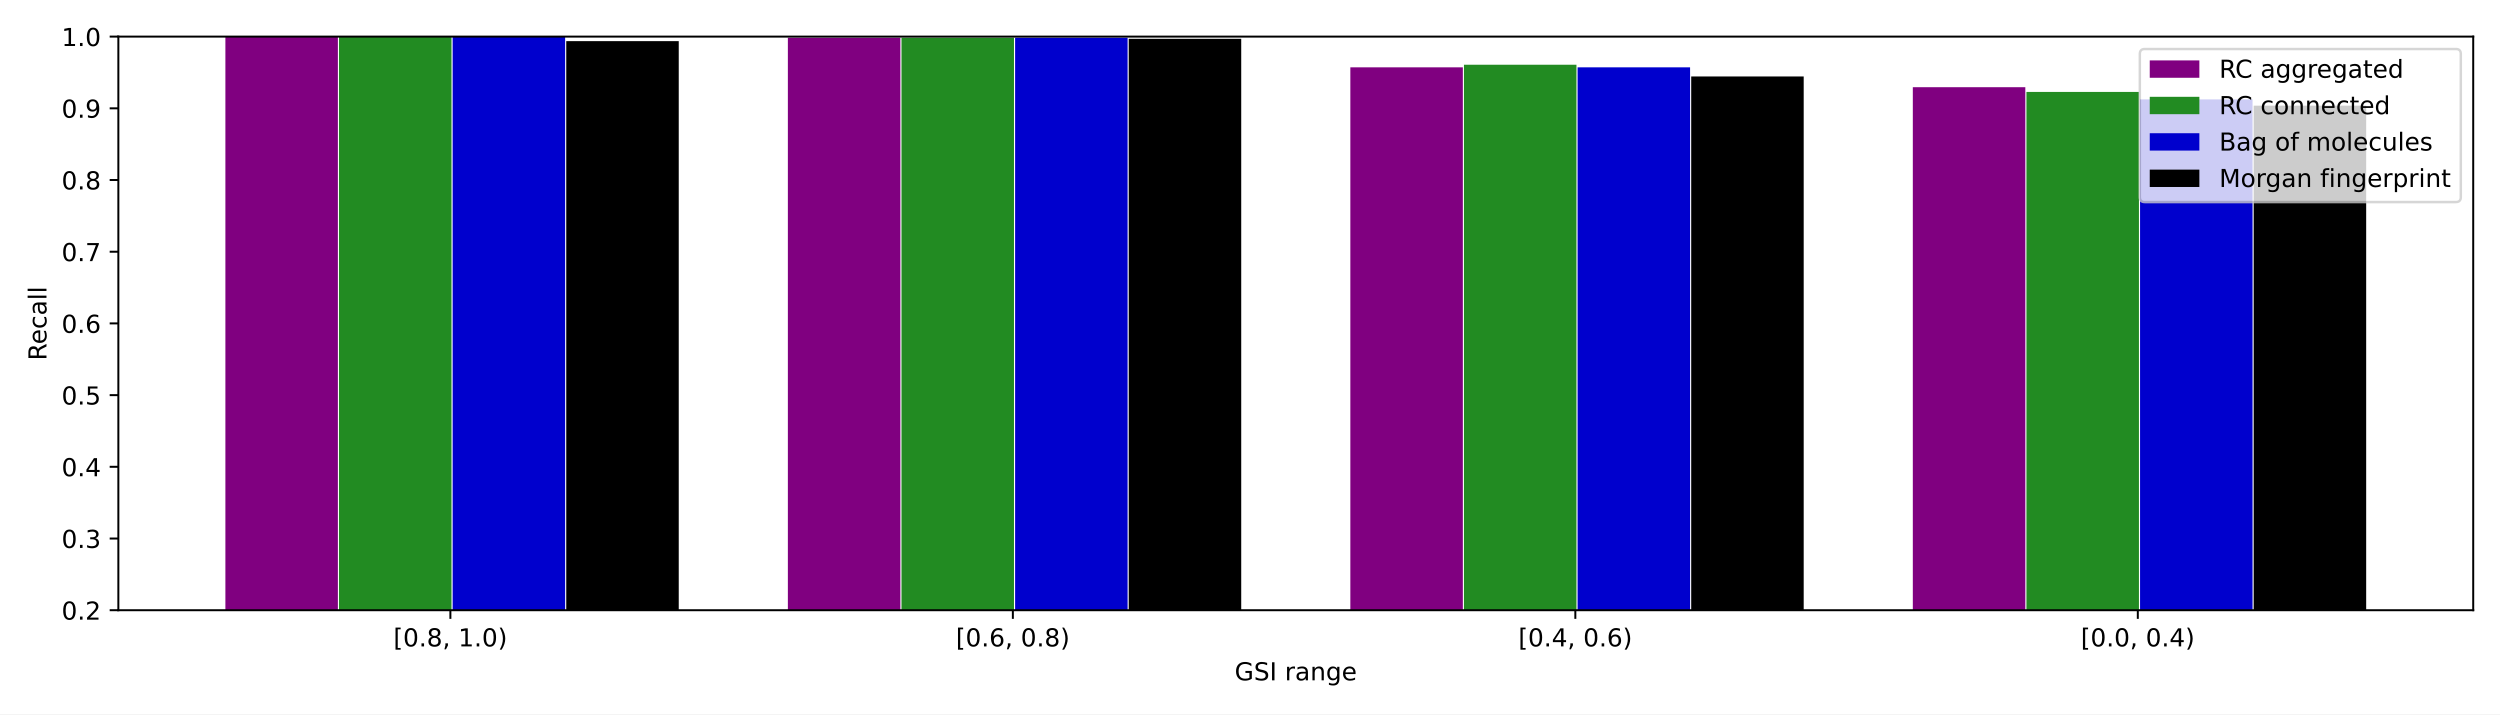
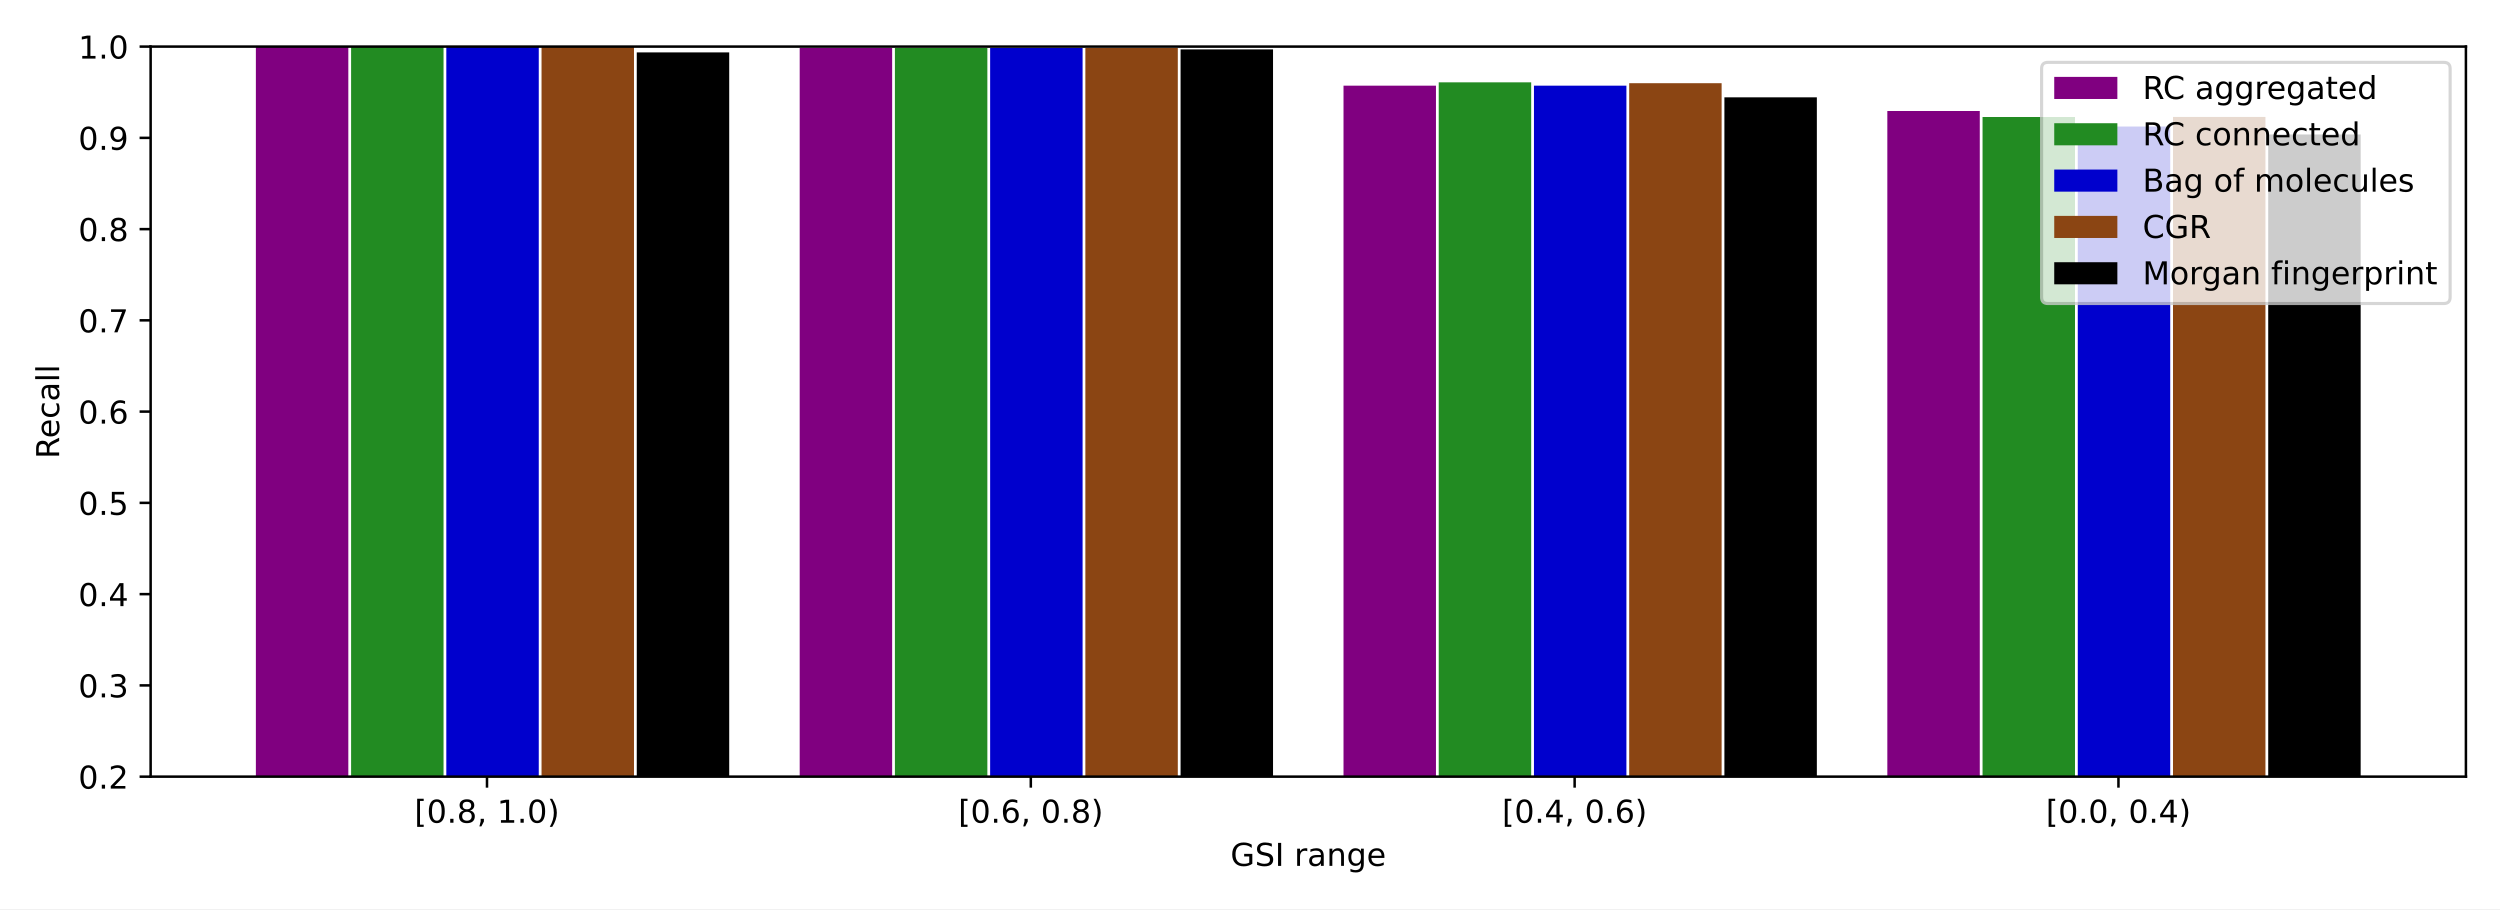
- <svg xmlns="http://www.w3.org/2000/svg" xmlns:xlink="http://www.w3.org/1999/xlink" width="1008pt" height="288pt" viewBox="0 0 1008 288" version="1.1">
+ <svg xmlns="http://www.w3.org/2000/svg" xmlns:xlink="http://www.w3.org/1999/xlink" width="792pt" height="288pt" viewBox="0 0 792 288" version="1.1">
  <defs>
    <style type="text/css">*{stroke-linejoin: round; stroke-linecap: butt}</style>
  </defs>
  <g id="figure_1">
    <g id="patch_1">
-       <path d="M 0 288  L 1008 288  L 1008 0  L 0 0  z " style="fill: #ffffff" />
+       <path d="M 0 288  L 792 288  L 792 0  L 0 0  z " style="fill: #ffffff" />
    </g>
    <g id="axes_1">
      <g id="patch_2">
-         <path d="M 47.72 246.04  L 997.2 246.04  L 997.2 14.76  L 47.72 14.76  z " style="fill: #ffffff" />
+         <path d="M 47.72 246.04  L 781.2 246.04  L 781.2 14.76  L 47.72 14.76  z " style="fill: #ffffff" />
      </g>
      <g id="patch_3">
-         <path d="M 136.69 303.86  L 182.048 303.86  L 182.048 14.76  L 136.69 14.76  z " clip-path="url(#p7087f867ce)" style="fill: #228b22" />
+         <path d="M 111.227 303.86  L 140.514 303.86  L 140.514 14.76  L 111.227 14.76  z " clip-path="url(#p7907578409)" style="fill: #228b22" />
      </g>
      <g id="patch_4">
-         <path d="M 90.878 303.86  L 136.236 303.86  L 136.236 14.76  L 90.878 14.76  z " clip-path="url(#p7087f867ce)" style="fill: #800080" />
+         <path d="M 81.06 303.86  L 110.348 303.86  L 110.348 14.76  L 81.06 14.76  z " clip-path="url(#p7907578409)" style="fill: #800080" />
      </g>
      <g id="patch_5">
-         <path d="M 228.313 303.86  L 273.671 303.86  L 273.671 16.593  L 228.313 16.593  z " clip-path="url(#p7087f867ce)" />
+         <path d="M 201.726 303.86  L 231.014 303.86  L 231.014 16.593  L 201.726 16.593  z " clip-path="url(#p7907578409)" />
      </g>
      <g id="patch_6">
-         <path d="M 182.501 303.86  L 227.859 303.86  L 227.859 14.76  L 182.501 14.76  z " clip-path="url(#p7087f867ce)" style="fill: #0000cd" />
+         <path d="M 141.393 303.86  L 170.681 303.86  L 170.681 14.76  L 141.393 14.76  z " clip-path="url(#p7907578409)" style="fill: #0000cd" />
      </g>
      <g id="patch_7">
-         <path d="M 363.48 303.86  L 408.838 303.86  L 408.838 15.208  L 363.48 15.208  z " clip-path="url(#p7087f867ce)" style="fill: #228b22" />
+         <path d="M 171.56 303.86  L 200.848 303.86  L 200.848 14.76  L 171.56 14.76  z " clip-path="url(#p7907578409)" style="fill: #8b4513" />
      </g>
      <g id="patch_8">
-         <path d="M 317.668 303.86  L 363.026 303.86  L 363.026 15.208  L 317.668 15.208  z " clip-path="url(#p7087f867ce)" style="fill: #800080" />
+         <path d="M 283.509 303.86  L 312.796 303.86  L 312.796 15.208  L 283.509 15.208  z " clip-path="url(#p7907578409)" style="fill: #228b22" />
      </g>
      <g id="patch_9">
-         <path d="M 455.103 303.86  L 500.461 303.86  L 500.461 15.655  L 455.103 15.655  z " clip-path="url(#p7087f867ce)" />
+         <path d="M 253.342 303.86  L 282.63 303.86  L 282.63 15.208  L 253.342 15.208  z " clip-path="url(#p7907578409)" style="fill: #800080" />
      </g>
      <g id="patch_10">
-         <path d="M 409.292 303.86  L 454.65 303.86  L 454.65 15.208  L 409.292 15.208  z " clip-path="url(#p7087f867ce)" style="fill: #0000cd" />
+         <path d="M 374.008 303.86  L 403.296 303.86  L 403.296 15.655  L 374.008 15.655  z " clip-path="url(#p7907578409)" />
      </g>
      <g id="patch_11">
-         <path d="M 590.27 303.86  L 635.628 303.86  L 635.628 26.092  L 590.27 26.092  z " clip-path="url(#p7087f867ce)" style="fill: #228b22" />
+         <path d="M 313.675 303.86  L 342.963 303.86  L 342.963 15.208  L 313.675 15.208  z " clip-path="url(#p7907578409)" style="fill: #0000cd" />
      </g>
      <g id="patch_12">
-         <path d="M 544.459 303.86  L 589.817 303.86  L 589.817 27.146  L 544.459 27.146  z " clip-path="url(#p7087f867ce)" style="fill: #800080" />
+         <path d="M 343.842 303.86  L 373.13 303.86  L 373.13 15.208  L 343.842 15.208  z " clip-path="url(#p7907578409)" style="fill: #8b4513" />
      </g>
      <g id="patch_13">
-         <path d="M 681.894 303.86  L 727.252 303.86  L 727.252 30.836  L 681.894 30.836  z " clip-path="url(#p7087f867ce)" />
+         <path d="M 455.79 303.86  L 485.078 303.86  L 485.078 26.092  L 455.79 26.092  z " clip-path="url(#p7907578409)" style="fill: #228b22" />
      </g>
      <g id="patch_14">
-         <path d="M 636.082 303.86  L 681.44 303.86  L 681.44 27.146  L 636.082 27.146  z " clip-path="url(#p7087f867ce)" style="fill: #0000cd" />
+         <path d="M 425.624 303.86  L 454.912 303.86  L 454.912 27.146  L 425.624 27.146  z " clip-path="url(#p7907578409)" style="fill: #800080" />
      </g>
      <g id="patch_15">
-         <path d="M 817.061 303.86  L 862.419 303.86  L 862.419 37.068  L 817.061 37.068  z " clip-path="url(#p7087f867ce)" style="fill: #228b22" />
+         <path d="M 546.29 303.86  L 575.578 303.86  L 575.578 30.836  L 546.29 30.836  z " clip-path="url(#p7907578409)" />
      </g>
      <g id="patch_16">
-         <path d="M 771.249 303.86  L 816.607 303.86  L 816.607 35.166  L 771.249 35.166  z " clip-path="url(#p7087f867ce)" style="fill: #800080" />
+         <path d="M 485.957 303.86  L 515.245 303.86  L 515.245 27.146  L 485.957 27.146  z " clip-path="url(#p7907578409)" style="fill: #0000cd" />
      </g>
      <g id="patch_17">
-         <path d="M 908.684 303.86  L 954.042 303.86  L 954.042 42.593  L 908.684 42.593  z " clip-path="url(#p7087f867ce)" />
+         <path d="M 516.124 303.86  L 545.411 303.86  L 545.411 26.356  L 516.124 26.356  z " clip-path="url(#p7907578409)" style="fill: #8b4513" />
      </g>
      <g id="patch_18">
-         <path d="M 862.872 303.86  L 908.23 303.86  L 908.23 40.075  L 862.872 40.075  z " clip-path="url(#p7087f867ce)" style="fill: #0000cd" />
+         <path d="M 628.072 303.86  L 657.36 303.86  L 657.36 37.068  L 628.072 37.068  z " clip-path="url(#p7907578409)" style="fill: #228b22" />
      </g>
      <g id="patch_19">
-         <path d="M 113.557 303.86  L 294.989 303.86  L 294.989 303.86  L 113.557 303.86  z " clip-path="url(#p7087f867ce)" style="fill: #800080" />
+         <path d="M 597.906 303.86  L 627.194 303.86  L 627.194 35.166  L 597.906 35.166  z " clip-path="url(#p7907578409)" style="fill: #800080" />
      </g>
      <g id="patch_20">
-         <path d="M 113.557 303.86  L 294.989 303.86  L 294.989 303.86  L 113.557 303.86  z " clip-path="url(#p7087f867ce)" style="fill: #228b22" />
+         <path d="M 718.572 303.86  L 747.86 303.86  L 747.86 42.593  L 718.572 42.593  z " clip-path="url(#p7907578409)" />
      </g>
      <g id="patch_21">
-         <path d="M 113.557 303.86  L 294.989 303.86  L 294.989 303.86  L 113.557 303.86  z " clip-path="url(#p7087f867ce)" style="fill: #0000cd" />
+         <path d="M 658.239 303.86  L 687.527 303.86  L 687.527 40.075  L 658.239 40.075  z " clip-path="url(#p7907578409)" style="fill: #0000cd" />
      </g>
      <g id="patch_22">
-         <path d="M 113.557 303.86  L 294.989 303.86  L 294.989 303.86  L 113.557 303.86  z " clip-path="url(#p7087f867ce)" />
+         <path d="M 688.406 303.86  L 717.693 303.86  L 717.693 37.042  L 688.406 37.042  z " clip-path="url(#p7907578409)" style="fill: #8b4513" />
+       </g>
+       <g id="patch_23">
+         <path d="M 100.011 303.86  L 237.837 303.86  L 237.837 303.86  L 100.011 303.86  z " clip-path="url(#p7907578409)" style="fill: #800080" />
+       </g>
+       <g id="patch_24">
+         <path d="M 100.011 303.86  L 237.837 303.86  L 237.837 303.86  L 100.011 303.86  z " clip-path="url(#p7907578409)" style="fill: #228b22" />
+       </g>
+       <g id="patch_25">
+         <path d="M 100.011 303.86  L 237.837 303.86  L 237.837 303.86  L 100.011 303.86  z " clip-path="url(#p7907578409)" style="fill: #0000cd" />
+       </g>
+       <g id="patch_26">
+         <path d="M 100.011 303.86  L 237.837 303.86  L 237.837 303.86  L 100.011 303.86  z " clip-path="url(#p7907578409)" style="fill: #8b4513" />
+       </g>
+       <g id="patch_27">
+         <path d="M 100.011 303.86  L 237.837 303.86  L 237.837 303.86  L 100.011 303.86  z " clip-path="url(#p7907578409)" />
      </g>
      <g id="matplotlib.axis_1">
        <g id="xtick_1">
          <g id="line2d_1">
            <defs>
-               <path id="m82803722ce" d="M 0 0  L 0 3.5  " style="stroke: #000000; stroke-width: 0.8" />
-             </defs>
-             <g>
-               <use xlink:href="#m82803722ce" x="181.594" y="246.04" style="stroke: #000000; stroke-width: 0.8" />
+               <path id="m3b6be83f0c" d="M 0 0  L 0 3.5  " style="stroke: #000000; stroke-width: 0.8" />
+             </defs>
+             <g>
+               <use xlink:href="#m3b6be83f0c" x="154.28" y="246.04" style="stroke: #000000; stroke-width: 0.8" />
            </g>
          </g>
          <g id="text_1">
-             <g transform="translate(158.6115 260.6384) scale(0.1 -0.1)">
+             <g transform="translate(131.297 260.6384) scale(0.1 -0.1)">
              <defs>
                <path id="DejaVuSans-5b" d="M 550 4863  L 1875 4863  L 1875 4416  L 1125 4416  L 1125 -397  L 1875 -397  L 1875 -844  L 550 -844  L 550 4863  z " transform="scale(0.015625)" />
                <path id="DejaVuSans-30" d="M 2034 4250  Q 1547 4250 1301 3770  Q 1056 3291 1056 2328  Q 1056 1369 1301 889  Q 1547 409 2034 409  Q 2525 409 2770 889  Q 3016 1369 3016 2328  Q 3016 3291 2770 3770  Q 2525 4250 2034 4250  z M 2034 4750  Q 2819 4750 3233 4129  Q 3647 3509 3647 2328  Q 3647 1150 3233 529  Q 2819 -91 2034 -91  Q 1250 -91 836 529  Q 422 1150 422 2328  Q 422 3509 836 4129  Q 1250 4750 2034 4750  z " transform="scale(0.015625)" />
                <path id="DejaVuSans-2e" d="M 684 794  L 1344 794  L 1344 0  L 684 0  L 684 794  z " transform="scale(0.015625)" />
                <path id="DejaVuSans-38" d="M 2034 2216  Q 1584 2216 1326 1975  Q 1069 1734 1069 1313  Q 1069 891 1326 650  Q 1584 409 2034 409  Q 2484 409 2743 651  Q 3003 894 3003 1313  Q 3003 1734 2745 1975  Q 2488 2216 2034 2216  z M 1403 2484  Q 997 2584 770 2862  Q 544 3141 544 3541  Q 544 4100 942 4425  Q 1341 4750 2034 4750  Q 2731 4750 3128 4425  Q 3525 4100 3525 3541  Q 3525 3141 3298 2862  Q 3072 2584 2669 2484  Q 3125 2378 3379 2068  Q 3634 1759 3634 1313  Q 3634 634 3220 271  Q 2806 -91 2034 -91  Q 1263 -91 848 271  Q 434 634 434 1313  Q 434 1759 690 2068  Q 947 2378 1403 2484  z M 1172 3481  Q 1172 3119 1398 2916  Q 1625 2713 2034 2713  Q 2441 2713 2670 2916  Q 2900 3119 2900 3481  Q 2900 3844 2670 4047  Q 2441 4250 2034 4250  Q 1625 4250 1398 4047  Q 1172 3844 1172 3481  z " transform="scale(0.015625)" />
                <path id="DejaVuSans-2c" d="M 750 794  L 1409 794  L 1409 256  L 897 -744  L 494 -744  L 750 256  L 750 794  z " transform="scale(0.015625)" />
                <path id="DejaVuSans-20" transform="scale(0.015625)" />
                <path id="DejaVuSans-31" d="M 794 531  L 1825 531  L 1825 4091  L 703 3866  L 703 4441  L 1819 4666  L 2450 4666  L 2450 531  L 3481 531  L 3481 0  L 794 0  L 794 531  z " transform="scale(0.015625)" />
                <path id="DejaVuSans-29" d="M 513 4856  L 1013 4856  Q 1481 4119 1714 3412  Q 1947 2706 1947 2009  Q 1947 1309 1714 600  Q 1481 -109 1013 -844  L 513 -844  Q 928 -128 1133 580  Q 1338 1288 1338 2009  Q 1338 2731 1133 3434  Q 928 4138 513 4856  z " transform="scale(0.015625)" />
              </defs>
              <use xlink:href="#DejaVuSans-5b" />
              <use xlink:href="#DejaVuSans-30" x="39.014" />
              <use xlink:href="#DejaVuSans-2e" x="102.637" />
              <use xlink:href="#DejaVuSans-38" x="134.424" />
              <use xlink:href="#DejaVuSans-2c" x="198.047" />
              <use xlink:href="#DejaVuSans-20" x="229.834" />
              <use xlink:href="#DejaVuSans-31" x="261.621" />
              <use xlink:href="#DejaVuSans-2e" x="325.244" />
              <use xlink:href="#DejaVuSans-30" x="357.031" />
              <use xlink:href="#DejaVuSans-29" x="420.654" />
            </g>
          </g>
        </g>
        <g id="xtick_2">
          <g id="line2d_2">
            <g>
-               <use xlink:href="#m82803722ce" x="408.385" y="246.04" style="stroke: #000000; stroke-width: 0.8" />
+               <use xlink:href="#m3b6be83f0c" x="326.562" y="246.04" style="stroke: #000000; stroke-width: 0.8" />
            </g>
          </g>
          <g id="text_2">
-             <g transform="translate(385.4017 260.6384) scale(0.1 -0.1)">
+             <g transform="translate(303.5789 260.6384) scale(0.1 -0.1)">
              <defs>
                <path id="DejaVuSans-36" d="M 2113 2584  Q 1688 2584 1439 2293  Q 1191 2003 1191 1497  Q 1191 994 1439 701  Q 1688 409 2113 409  Q 2538 409 2786 701  Q 3034 994 3034 1497  Q 3034 2003 2786 2293  Q 2538 2584 2113 2584  z M 3366 4563  L 3366 3988  Q 3128 4100 2886 4159  Q 2644 4219 2406 4219  Q 1781 4219 1451 3797  Q 1122 3375 1075 2522  Q 1259 2794 1537 2939  Q 1816 3084 2150 3084  Q 2853 3084 3261 2657  Q 3669 2231 3669 1497  Q 3669 778 3244 343  Q 2819 -91 2113 -91  Q 1303 -91 875 529  Q 447 1150 447 2328  Q 447 3434 972 4092  Q 1497 4750 2381 4750  Q 2619 4750 2861 4703  Q 3103 4656 3366 4563  z " transform="scale(0.015625)" />
              </defs>
              <use xlink:href="#DejaVuSans-5b" />
              <use xlink:href="#DejaVuSans-30" x="39.014" />
              <use xlink:href="#DejaVuSans-2e" x="102.637" />
              <use xlink:href="#DejaVuSans-36" x="134.424" />
              <use xlink:href="#DejaVuSans-2c" x="198.047" />
              <use xlink:href="#DejaVuSans-20" x="229.834" />
              <use xlink:href="#DejaVuSans-30" x="261.621" />
              <use xlink:href="#DejaVuSans-2e" x="325.244" />
              <use xlink:href="#DejaVuSans-38" x="357.031" />
              <use xlink:href="#DejaVuSans-29" x="420.654" />
            </g>
          </g>
        </g>
        <g id="xtick_3">
          <g id="line2d_3">
            <g>
-               <use xlink:href="#m82803722ce" x="635.175" y="246.04" style="stroke: #000000; stroke-width: 0.8" />
+               <use xlink:href="#m3b6be83f0c" x="498.844" y="246.04" style="stroke: #000000; stroke-width: 0.8" />
            </g>
          </g>
          <g id="text_3">
-             <g transform="translate(612.1919 260.6384) scale(0.1 -0.1)">
+             <g transform="translate(475.8609 260.6384) scale(0.1 -0.1)">
              <defs>
                <path id="DejaVuSans-34" d="M 2419 4116  L 825 1625  L 2419 1625  L 2419 4116  z M 2253 4666  L 3047 4666  L 3047 1625  L 3713 1625  L 3713 1100  L 3047 1100  L 3047 0  L 2419 0  L 2419 1100  L 313 1100  L 313 1709  L 2253 4666  z " transform="scale(0.015625)" />
              </defs>
              <use xlink:href="#DejaVuSans-5b" />
              <use xlink:href="#DejaVuSans-30" x="39.014" />
              <use xlink:href="#DejaVuSans-2e" x="102.637" />
              <use xlink:href="#DejaVuSans-34" x="134.424" />
              <use xlink:href="#DejaVuSans-2c" x="198.047" />
              <use xlink:href="#DejaVuSans-20" x="229.834" />
              <use xlink:href="#DejaVuSans-30" x="261.621" />
              <use xlink:href="#DejaVuSans-2e" x="325.244" />
              <use xlink:href="#DejaVuSans-36" x="357.031" />
              <use xlink:href="#DejaVuSans-29" x="420.654" />
            </g>
          </g>
        </g>
        <g id="xtick_4">
          <g id="line2d_4">
            <g>
-               <use xlink:href="#m82803722ce" x="861.965" y="246.04" style="stroke: #000000; stroke-width: 0.8" />
+               <use xlink:href="#m3b6be83f0c" x="671.126" y="246.04" style="stroke: #000000; stroke-width: 0.8" />
            </g>
          </g>
          <g id="text_4">
-             <g transform="translate(838.9822 260.6384) scale(0.1 -0.1)">
+             <g transform="translate(648.1428 260.6384) scale(0.1 -0.1)">
              <use xlink:href="#DejaVuSans-5b" />
              <use xlink:href="#DejaVuSans-30" x="39.014" />
              <use xlink:href="#DejaVuSans-2e" x="102.637" />
              <use xlink:href="#DejaVuSans-30" x="134.424" />
              <use xlink:href="#DejaVuSans-2c" x="198.047" />
              <use xlink:href="#DejaVuSans-20" x="229.834" />
              <use xlink:href="#DejaVuSans-30" x="261.621" />
              <use xlink:href="#DejaVuSans-2e" x="325.244" />
              <use xlink:href="#DejaVuSans-34" x="357.031" />
              <use xlink:href="#DejaVuSans-29" x="420.654" />
            </g>
          </g>
        </g>
        <g id="text_5">
-           <g transform="translate(497.8084 274.3166) scale(0.1 -0.1)">
+           <g transform="translate(389.8084 274.3166) scale(0.1 -0.1)">
            <defs>
              <path id="DejaVuSans-47" d="M 3809 666  L 3809 1919  L 2778 1919  L 2778 2438  L 4434 2438  L 4434 434  Q 4069 175 3628 42  Q 3188 -91 2688 -91  Q 1594 -91 976 548  Q 359 1188 359 2328  Q 359 3472 976 4111  Q 1594 4750 2688 4750  Q 3144 4750 3555 4637  Q 3966 4525 4313 4306  L 4313 3634  Q 3963 3931 3569 4081  Q 3175 4231 2741 4231  Q 1884 4231 1454 3753  Q 1025 3275 1025 2328  Q 1025 1384 1454 906  Q 1884 428 2741 428  Q 3075 428 3337 486  Q 3600 544 3809 666  z " transform="scale(0.015625)" />
              <path id="DejaVuSans-53" d="M 3425 4513  L 3425 3897  Q 3066 4069 2747 4153  Q 2428 4238 2131 4238  Q 1616 4238 1336 4038  Q 1056 3838 1056 3469  Q 1056 3159 1242 3001  Q 1428 2844 1947 2747  L 2328 2669  Q 3034 2534 3370 2195  Q 3706 1856 3706 1288  Q 3706 609 3251 259  Q 2797 -91 1919 -91  Q 1588 -91 1214 -16  Q 841 59 441 206  L 441 856  Q 825 641 1194 531  Q 1563 422 1919 422  Q 2459 422 2753 634  Q 3047 847 3047 1241  Q 3047 1584 2836 1778  Q 2625 1972 2144 2069  L 1759 2144  Q 1053 2284 737 2584  Q 422 2884 422 3419  Q 422 4038 858 4394  Q 1294 4750 2059 4750  Q 2388 4750 2728 4690  Q 3069 4631 3425 4513  z " transform="scale(0.015625)" />
              <path id="DejaVuSans-49" d="M 628 4666  L 1259 4666  L 1259 0  L 628 0  L 628 4666  z " transform="scale(0.015625)" />
              <path id="DejaVuSans-72" d="M 2631 2963  Q 2534 3019 2420 3045  Q 2306 3072 2169 3072  Q 1681 3072 1420 2755  Q 1159 2438 1159 1844  L 1159 0  L 581 0  L 581 3500  L 1159 3500  L 1159 2956  Q 1341 3275 1631 3429  Q 1922 3584 2338 3584  Q 2397 3584 2469 3576  Q 2541 3569 2628 3553  L 2631 2963  z " transform="scale(0.015625)" />
              <path id="DejaVuSans-61" d="M 2194 1759  Q 1497 1759 1228 1600  Q 959 1441 959 1056  Q 959 750 1161 570  Q 1363 391 1709 391  Q 2188 391 2477 730  Q 2766 1069 2766 1631  L 2766 1759  L 2194 1759  z M 3341 1997  L 3341 0  L 2766 0  L 2766 531  Q 2569 213 2275 61  Q 1981 -91 1556 -91  Q 1019 -91 701 211  Q 384 513 384 1019  Q 384 1609 779 1909  Q 1175 2209 1959 2209  L 2766 2209  L 2766 2266  Q 2766 2663 2505 2880  Q 2244 3097 1772 3097  Q 1472 3097 1187 3025  Q 903 2953 641 2809  L 641 3341  Q 956 3463 1253 3523  Q 1550 3584 1831 3584  Q 2591 3584 2966 3190  Q 3341 2797 3341 1997  z " transform="scale(0.015625)" />
              <path id="DejaVuSans-6e" d="M 3513 2113  L 3513 0  L 2938 0  L 2938 2094  Q 2938 2591 2744 2837  Q 2550 3084 2163 3084  Q 1697 3084 1428 2787  Q 1159 2491 1159 1978  L 1159 0  L 581 0  L 581 3500  L 1159 3500  L 1159 2956  Q 1366 3272 1645 3428  Q 1925 3584 2291 3584  Q 2894 3584 3203 3211  Q 3513 2838 3513 2113  z " transform="scale(0.015625)" />
              <path id="DejaVuSans-67" d="M 2906 1791  Q 2906 2416 2648 2759  Q 2391 3103 1925 3103  Q 1463 3103 1205 2759  Q 947 2416 947 1791  Q 947 1169 1205 825  Q 1463 481 1925 481  Q 2391 481 2648 825  Q 2906 1169 2906 1791  z M 3481 434  Q 3481 -459 3084 -895  Q 2688 -1331 1869 -1331  Q 1566 -1331 1297 -1286  Q 1028 -1241 775 -1147  L 775 -588  Q 1028 -725 1275 -790  Q 1522 -856 1778 -856  Q 2344 -856 2625 -561  Q 2906 -266 2906 331  L 2906 616  Q 2728 306 2450 153  Q 2172 0 1784 0  Q 1141 0 747 490  Q 353 981 353 1791  Q 353 2603 747 3093  Q 1141 3584 1784 3584  Q 2172 3584 2450 3431  Q 2728 3278 2906 2969  L 2906 3500  L 3481 3500  L 3481 434  z " transform="scale(0.015625)" />
              <path id="DejaVuSans-65" d="M 3597 1894  L 3597 1613  L 953 1613  Q 991 1019 1311 708  Q 1631 397 2203 397  Q 2534 397 2845 478  Q 3156 559 3463 722  L 3463 178  Q 3153 47 2828 -22  Q 2503 -91 2169 -91  Q 1331 -91 842 396  Q 353 884 353 1716  Q 353 2575 817 3079  Q 1281 3584 2069 3584  Q 2775 3584 3186 3129  Q 3597 2675 3597 1894  z M 3022 2063  Q 3016 2534 2758 2815  Q 2500 3097 2075 3097  Q 1594 3097 1305 2825  Q 1016 2553 972 2059  L 3022 2063  z " transform="scale(0.015625)" />
            </defs>
            <use xlink:href="#DejaVuSans-47" />
            <use xlink:href="#DejaVuSans-53" x="77.49" />
            <use xlink:href="#DejaVuSans-49" x="140.967" />
            <use xlink:href="#DejaVuSans-20" x="170.459" />
            <use xlink:href="#DejaVuSans-72" x="202.246" />
            <use xlink:href="#DejaVuSans-61" x="243.359" />
            <use xlink:href="#DejaVuSans-6e" x="304.639" />
            <use xlink:href="#DejaVuSans-67" x="368.018" />
            <use xlink:href="#DejaVuSans-65" x="431.494" />
          </g>
        </g>
      </g>
      <g id="matplotlib.axis_2">
        <g id="ytick_1">
          <g id="line2d_5">
            <defs>
-               <path id="m56afd8e1cc" d="M 0 0  L -3.5 0  " style="stroke: #000000; stroke-width: 0.8" />
-             </defs>
-             <g>
-               <use xlink:href="#m56afd8e1cc" x="47.72" y="246.04" style="stroke: #000000; stroke-width: 0.8" />
+               <path id="mad8c1caf80" d="M 0 0  L -3.5 0  " style="stroke: #000000; stroke-width: 0.8" />
+             </defs>
+             <g>
+               <use xlink:href="#mad8c1caf80" x="47.72" y="246.04" style="stroke: #000000; stroke-width: 0.8" />
            </g>
          </g>
          <g id="text_6">
            <g transform="translate(24.81687 249.8392) scale(0.1 -0.1)">
              <defs>
                <path id="DejaVuSans-32" d="M 1228 531  L 3431 531  L 3431 0  L 469 0  L 469 531  Q 828 903 1448 1529  Q 2069 2156 2228 2338  Q 2531 2678 2651 2914  Q 2772 3150 2772 3378  Q 2772 3750 2511 3984  Q 2250 4219 1831 4219  Q 1534 4219 1204 4116  Q 875 4013 500 3803  L 500 4441  Q 881 4594 1212 4672  Q 1544 4750 1819 4750  Q 2544 4750 2975 4387  Q 3406 4025 3406 3419  Q 3406 3131 3298 2873  Q 3191 2616 2906 2266  Q 2828 2175 2409 1742  Q 1991 1309 1228 531  z " transform="scale(0.015625)" />
              </defs>
              <use xlink:href="#DejaVuSans-30" />
              <use xlink:href="#DejaVuSans-2e" x="63.623" />
              <use xlink:href="#DejaVuSans-32" x="95.41" />
            </g>
          </g>
        </g>
        <g id="ytick_2">
          <g id="line2d_6">
            <g>
-               <use xlink:href="#m56afd8e1cc" x="47.72" y="217.13" style="stroke: #000000; stroke-width: 0.8" />
+               <use xlink:href="#mad8c1caf80" x="47.72" y="217.13" style="stroke: #000000; stroke-width: 0.8" />
            </g>
          </g>
          <g id="text_7">
            <g transform="translate(24.81687 220.9292) scale(0.1 -0.1)">
              <defs>
                <path id="DejaVuSans-33" d="M 2597 2516  Q 3050 2419 3304 2112  Q 3559 1806 3559 1356  Q 3559 666 3084 287  Q 2609 -91 1734 -91  Q 1441 -91 1130 -33  Q 819 25 488 141  L 488 750  Q 750 597 1062 519  Q 1375 441 1716 441  Q 2309 441 2620 675  Q 2931 909 2931 1356  Q 2931 1769 2642 2001  Q 2353 2234 1838 2234  L 1294 2234  L 1294 2753  L 1863 2753  Q 2328 2753 2575 2939  Q 2822 3125 2822 3475  Q 2822 3834 2567 4026  Q 2313 4219 1838 4219  Q 1578 4219 1281 4162  Q 984 4106 628 3988  L 628 4550  Q 988 4650 1302 4700  Q 1616 4750 1894 4750  Q 2613 4750 3031 4423  Q 3450 4097 3450 3541  Q 3450 3153 3228 2886  Q 3006 2619 2597 2516  z " transform="scale(0.015625)" />
              </defs>
              <use xlink:href="#DejaVuSans-30" />
              <use xlink:href="#DejaVuSans-2e" x="63.623" />
              <use xlink:href="#DejaVuSans-33" x="95.41" />
            </g>
          </g>
        </g>
        <g id="ytick_3">
          <g id="line2d_7">
            <g>
-               <use xlink:href="#m56afd8e1cc" x="47.72" y="188.22" style="stroke: #000000; stroke-width: 0.8" />
+               <use xlink:href="#mad8c1caf80" x="47.72" y="188.22" style="stroke: #000000; stroke-width: 0.8" />
            </g>
          </g>
          <g id="text_8">
            <g transform="translate(24.81687 192.0192) scale(0.1 -0.1)">
              <use xlink:href="#DejaVuSans-30" />
              <use xlink:href="#DejaVuSans-2e" x="63.623" />
              <use xlink:href="#DejaVuSans-34" x="95.41" />
            </g>
          </g>
        </g>
        <g id="ytick_4">
          <g id="line2d_8">
            <g>
-               <use xlink:href="#m56afd8e1cc" x="47.72" y="159.31" style="stroke: #000000; stroke-width: 0.8" />
+               <use xlink:href="#mad8c1caf80" x="47.72" y="159.31" style="stroke: #000000; stroke-width: 0.8" />
            </g>
          </g>
          <g id="text_9">
            <g transform="translate(24.81687 163.1092) scale(0.1 -0.1)">
              <defs>
                <path id="DejaVuSans-35" d="M 691 4666  L 3169 4666  L 3169 4134  L 1269 4134  L 1269 2991  Q 1406 3038 1543 3061  Q 1681 3084 1819 3084  Q 2600 3084 3056 2656  Q 3513 2228 3513 1497  Q 3513 744 3044 326  Q 2575 -91 1722 -91  Q 1428 -91 1123 -41  Q 819 9 494 109  L 494 744  Q 775 591 1075 516  Q 1375 441 1709 441  Q 2250 441 2565 725  Q 2881 1009 2881 1497  Q 2881 1984 2565 2268  Q 2250 2553 1709 2553  Q 1456 2553 1204 2497  Q 953 2441 691 2322  L 691 4666  z " transform="scale(0.015625)" />
              </defs>
              <use xlink:href="#DejaVuSans-30" />
              <use xlink:href="#DejaVuSans-2e" x="63.623" />
              <use xlink:href="#DejaVuSans-35" x="95.41" />
            </g>
          </g>
        </g>
        <g id="ytick_5">
          <g id="line2d_9">
            <g>
-               <use xlink:href="#m56afd8e1cc" x="47.72" y="130.4" style="stroke: #000000; stroke-width: 0.8" />
+               <use xlink:href="#mad8c1caf80" x="47.72" y="130.4" style="stroke: #000000; stroke-width: 0.8" />
            </g>
          </g>
          <g id="text_10">
            <g transform="translate(24.81687 134.1992) scale(0.1 -0.1)">
              <use xlink:href="#DejaVuSans-30" />
              <use xlink:href="#DejaVuSans-2e" x="63.623" />
              <use xlink:href="#DejaVuSans-36" x="95.41" />
            </g>
          </g>
        </g>
        <g id="ytick_6">
          <g id="line2d_10">
            <g>
-               <use xlink:href="#m56afd8e1cc" x="47.72" y="101.49" style="stroke: #000000; stroke-width: 0.8" />
+               <use xlink:href="#mad8c1caf80" x="47.72" y="101.49" style="stroke: #000000; stroke-width: 0.8" />
            </g>
          </g>
          <g id="text_11">
            <g transform="translate(24.81687 105.2892) scale(0.1 -0.1)">
              <defs>
                <path id="DejaVuSans-37" d="M 525 4666  L 3525 4666  L 3525 4397  L 1831 0  L 1172 0  L 2766 4134  L 525 4134  L 525 4666  z " transform="scale(0.015625)" />
              </defs>
              <use xlink:href="#DejaVuSans-30" />
              <use xlink:href="#DejaVuSans-2e" x="63.623" />
              <use xlink:href="#DejaVuSans-37" x="95.41" />
            </g>
          </g>
        </g>
        <g id="ytick_7">
          <g id="line2d_11">
            <g>
-               <use xlink:href="#m56afd8e1cc" x="47.72" y="72.58" style="stroke: #000000; stroke-width: 0.8" />
+               <use xlink:href="#mad8c1caf80" x="47.72" y="72.58" style="stroke: #000000; stroke-width: 0.8" />
            </g>
          </g>
          <g id="text_12">
            <g transform="translate(24.81687 76.37922) scale(0.1 -0.1)">
              <use xlink:href="#DejaVuSans-30" />
              <use xlink:href="#DejaVuSans-2e" x="63.623" />
              <use xlink:href="#DejaVuSans-38" x="95.41" />
            </g>
          </g>
        </g>
        <g id="ytick_8">
          <g id="line2d_12">
            <g>
-               <use xlink:href="#m56afd8e1cc" x="47.72" y="43.67" style="stroke: #000000; stroke-width: 0.8" />
+               <use xlink:href="#mad8c1caf80" x="47.72" y="43.67" style="stroke: #000000; stroke-width: 0.8" />
            </g>
          </g>
          <g id="text_13">
            <g transform="translate(24.81687 47.46922) scale(0.1 -0.1)">
              <defs>
                <path id="DejaVuSans-39" d="M 703 97  L 703 672  Q 941 559 1184 500  Q 1428 441 1663 441  Q 2288 441 2617 861  Q 2947 1281 2994 2138  Q 2813 1869 2534 1725  Q 2256 1581 1919 1581  Q 1219 1581 811 2004  Q 403 2428 403 3163  Q 403 3881 828 4315  Q 1253 4750 1959 4750  Q 2769 4750 3195 4129  Q 3622 3509 3622 2328  Q 3622 1225 3098 567  Q 2575 -91 1691 -91  Q 1453 -91 1209 -44  Q 966 3 703 97  z M 1959 2075  Q 2384 2075 2632 2365  Q 2881 2656 2881 3163  Q 2881 3666 2632 3958  Q 2384 4250 1959 4250  Q 1534 4250 1286 3958  Q 1038 3666 1038 3163  Q 1038 2656 1286 2365  Q 1534 2075 1959 2075  z " transform="scale(0.015625)" />
              </defs>
              <use xlink:href="#DejaVuSans-30" />
              <use xlink:href="#DejaVuSans-2e" x="63.623" />
              <use xlink:href="#DejaVuSans-39" x="95.41" />
            </g>
          </g>
        </g>
        <g id="ytick_9">
          <g id="line2d_13">
            <g>
-               <use xlink:href="#m56afd8e1cc" x="47.72" y="14.76" style="stroke: #000000; stroke-width: 0.8" />
+               <use xlink:href="#mad8c1caf80" x="47.72" y="14.76" style="stroke: #000000; stroke-width: 0.8" />
            </g>
          </g>
          <g id="text_14">
            <g transform="translate(24.81687 18.55922) scale(0.1 -0.1)">
              <use xlink:href="#DejaVuSans-31" />
              <use xlink:href="#DejaVuSans-2e" x="63.623" />
              <use xlink:href="#DejaVuSans-30" x="95.41" />
            </g>
          </g>
        </g>
        <g id="text_15">
          <g transform="translate(18.73719 145.3172) rotate(-90) scale(0.1 -0.1)">
            <defs>
              <path id="DejaVuSans-52" d="M 2841 2188  Q 3044 2119 3236 1894  Q 3428 1669 3622 1275  L 4263 0  L 3584 0  L 2988 1197  Q 2756 1666 2539 1819  Q 2322 1972 1947 1972  L 1259 1972  L 1259 0  L 628 0  L 628 4666  L 2053 4666  Q 2853 4666 3247 4331  Q 3641 3997 3641 3322  Q 3641 2881 3436 2590  Q 3231 2300 2841 2188  z M 1259 4147  L 1259 2491  L 2053 2491  Q 2509 2491 2742 2702  Q 2975 2913 2975 3322  Q 2975 3731 2742 3939  Q 2509 4147 2053 4147  L 1259 4147  z " transform="scale(0.015625)" />
              <path id="DejaVuSans-63" d="M 3122 3366  L 3122 2828  Q 2878 2963 2633 3030  Q 2388 3097 2138 3097  Q 1578 3097 1268 2742  Q 959 2388 959 1747  Q 959 1106 1268 751  Q 1578 397 2138 397  Q 2388 397 2633 464  Q 2878 531 3122 666  L 3122 134  Q 2881 22 2623 -34  Q 2366 -91 2075 -91  Q 1284 -91 818 406  Q 353 903 353 1747  Q 353 2603 823 3093  Q 1294 3584 2113 3584  Q 2378 3584 2631 3529  Q 2884 3475 3122 3366  z " transform="scale(0.015625)" />
              <path id="DejaVuSans-6c" d="M 603 4863  L 1178 4863  L 1178 0  L 603 0  L 603 4863  z " transform="scale(0.015625)" />
            </defs>
            <use xlink:href="#DejaVuSans-52" />
            <use xlink:href="#DejaVuSans-65" x="64.982" />
            <use xlink:href="#DejaVuSans-63" x="126.506" />
            <use xlink:href="#DejaVuSans-61" x="181.486" />
            <use xlink:href="#DejaVuSans-6c" x="242.766" />
            <use xlink:href="#DejaVuSans-6c" x="270.549" />
          </g>
        </g>
      </g>
-       <g id="patch_23">
+       <g id="patch_28">
        <path d="M 47.72 246.04  L 47.72 14.76  " style="fill: none; stroke: #000000; stroke-width: 0.8; stroke-linejoin: miter; stroke-linecap: square" />
      </g>
-       <g id="patch_24">
-         <path d="M 997.2 246.04  L 997.2 14.76  " style="fill: none; stroke: #000000; stroke-width: 0.8; stroke-linejoin: miter; stroke-linecap: square" />
-       </g>
-       <g id="patch_25">
-         <path d="M 47.72 246.04  L 997.2 246.04  " style="fill: none; stroke: #000000; stroke-width: 0.8; stroke-linejoin: miter; stroke-linecap: square" />
-       </g>
-       <g id="patch_26">
-         <path d="M 47.72 14.76  L 997.2 14.76  " style="fill: none; stroke: #000000; stroke-width: 0.8; stroke-linejoin: miter; stroke-linecap: square" />
+       <g id="patch_29">
+         <path d="M 781.2 246.04  L 781.2 14.76  " style="fill: none; stroke: #000000; stroke-width: 0.8; stroke-linejoin: miter; stroke-linecap: square" />
+       </g>
+       <g id="patch_30">
+         <path d="M 47.72 246.04  L 781.2 246.04  " style="fill: none; stroke: #000000; stroke-width: 0.8; stroke-linejoin: miter; stroke-linecap: square" />
+       </g>
+       <g id="patch_31">
+         <path d="M 47.72 14.76  L 781.2 14.76  " style="fill: none; stroke: #000000; stroke-width: 0.8; stroke-linejoin: miter; stroke-linecap: square" />
      </g>
      <g id="legend_1">
-         <g id="patch_27">
-           <path d="M 864.781 81.472  L 990.2 81.472  Q 992.2 81.472 992.2 79.472  L 992.2 21.76  Q 992.2 19.76 990.2 19.76  L 864.781 19.76  Q 862.781 19.76 862.781 21.76  L 862.781 79.472  Q 862.781 81.472 864.781 81.472  z " style="fill: #ffffff; opacity: 0.8; stroke: #cccccc; stroke-linejoin: miter" />
-         </g>
-         <g id="patch_28">
-           <path d="M 866.781 31.358  L 886.781 31.358  L 886.781 24.358  L 866.781 24.358  z " style="fill: #800080" />
+         <g id="patch_32">
+           <path d="M 648.781 96.151  L 774.2 96.151  Q 776.2 96.151 776.2 94.151  L 776.2 21.76  Q 776.2 19.76 774.2 19.76  L 648.781 19.76  Q 646.781 19.76 646.781 21.76  L 646.781 94.151  Q 646.781 96.151 648.781 96.151  z " style="fill: #ffffff; opacity: 0.8; stroke: #cccccc; stroke-linejoin: miter" />
+         </g>
+         <g id="patch_33">
+           <path d="M 650.781 31.358  L 670.781 31.358  L 670.781 24.358  L 650.781 24.358  z " style="fill: #800080" />
        </g>
        <g id="text_16">
-           <g transform="translate(894.7812 31.35844) scale(0.1 -0.1)">
+           <g transform="translate(678.7812 31.35844) scale(0.1 -0.1)">
            <defs>
              <path id="DejaVuSans-43" d="M 4122 4306  L 4122 3641  Q 3803 3938 3442 4084  Q 3081 4231 2675 4231  Q 1875 4231 1450 3742  Q 1025 3253 1025 2328  Q 1025 1406 1450 917  Q 1875 428 2675 428  Q 3081 428 3442 575  Q 3803 722 4122 1019  L 4122 359  Q 3791 134 3420 21  Q 3050 -91 2638 -91  Q 1578 -91 968 557  Q 359 1206 359 2328  Q 359 3453 968 4101  Q 1578 4750 2638 4750  Q 3056 4750 3426 4639  Q 3797 4528 4122 4306  z " transform="scale(0.015625)" />
              <path id="DejaVuSans-74" d="M 1172 4494  L 1172 3500  L 2356 3500  L 2356 3053  L 1172 3053  L 1172 1153  Q 1172 725 1289 603  Q 1406 481 1766 481  L 2356 481  L 2356 0  L 1766 0  Q 1100 0 847 248  Q 594 497 594 1153  L 594 3053  L 172 3053  L 172 3500  L 594 3500  L 594 4494  L 1172 4494  z " transform="scale(0.015625)" />
              <path id="DejaVuSans-64" d="M 2906 2969  L 2906 4863  L 3481 4863  L 3481 0  L 2906 0  L 2906 525  Q 2725 213 2448 61  Q 2172 -91 1784 -91  Q 1150 -91 751 415  Q 353 922 353 1747  Q 353 2572 751 3078  Q 1150 3584 1784 3584  Q 2172 3584 2448 3432  Q 2725 3281 2906 2969  z M 947 1747  Q 947 1113 1208 752  Q 1469 391 1925 391  Q 2381 391 2643 752  Q 2906 1113 2906 1747  Q 2906 2381 2643 2742  Q 2381 3103 1925 3103  Q 1469 3103 1208 2742  Q 947 2381 947 1747  z " transform="scale(0.015625)" />
            </defs>
            <use xlink:href="#DejaVuSans-52" />
            <use xlink:href="#DejaVuSans-43" x="64.482" />
            <use xlink:href="#DejaVuSans-20" x="134.307" />
            <use xlink:href="#DejaVuSans-61" x="166.094" />
            <use xlink:href="#DejaVuSans-67" x="227.373" />
            <use xlink:href="#DejaVuSans-67" x="290.85" />
            <use xlink:href="#DejaVuSans-72" x="354.326" />
            <use xlink:href="#DejaVuSans-65" x="393.189" />
            <use xlink:href="#DejaVuSans-67" x="454.713" />
            <use xlink:href="#DejaVuSans-61" x="518.189" />
            <use xlink:href="#DejaVuSans-74" x="579.469" />
            <use xlink:href="#DejaVuSans-65" x="618.678" />
            <use xlink:href="#DejaVuSans-64" x="680.201" />
          </g>
        </g>
-         <g id="patch_29">
-           <path d="M 866.781 46.037  L 886.781 46.037  L 886.781 39.037  L 866.781 39.037  z " style="fill: #228b22" />
+         <g id="patch_34">
+           <path d="M 650.781 46.037  L 670.781 46.037  L 670.781 39.037  L 650.781 39.037  z " style="fill: #228b22" />
        </g>
        <g id="text_17">
-           <g transform="translate(894.7812 46.03656) scale(0.1 -0.1)">
+           <g transform="translate(678.7812 46.03656) scale(0.1 -0.1)">
            <defs>
              <path id="DejaVuSans-6f" d="M 1959 3097  Q 1497 3097 1228 2736  Q 959 2375 959 1747  Q 959 1119 1226 758  Q 1494 397 1959 397  Q 2419 397 2687 759  Q 2956 1122 2956 1747  Q 2956 2369 2687 2733  Q 2419 3097 1959 3097  z M 1959 3584  Q 2709 3584 3137 3096  Q 3566 2609 3566 1747  Q 3566 888 3137 398  Q 2709 -91 1959 -91  Q 1206 -91 779 398  Q 353 888 353 1747  Q 353 2609 779 3096  Q 1206 3584 1959 3584  z " transform="scale(0.015625)" />
            </defs>
            <use xlink:href="#DejaVuSans-52" />
            <use xlink:href="#DejaVuSans-43" x="64.482" />
            <use xlink:href="#DejaVuSans-20" x="134.307" />
            <use xlink:href="#DejaVuSans-63" x="166.094" />
            <use xlink:href="#DejaVuSans-6f" x="221.074" />
            <use xlink:href="#DejaVuSans-6e" x="282.256" />
            <use xlink:href="#DejaVuSans-6e" x="345.635" />
            <use xlink:href="#DejaVuSans-65" x="409.014" />
            <use xlink:href="#DejaVuSans-63" x="470.537" />
            <use xlink:href="#DejaVuSans-74" x="525.518" />
            <use xlink:href="#DejaVuSans-65" x="564.727" />
            <use xlink:href="#DejaVuSans-64" x="626.25" />
          </g>
        </g>
-         <g id="patch_30">
-           <path d="M 866.781 60.715  L 886.781 60.715  L 886.781 53.715  L 866.781 53.715  z " style="fill: #0000cd" />
+         <g id="patch_35">
+           <path d="M 650.781 60.715  L 670.781 60.715  L 670.781 53.715  L 650.781 53.715  z " style="fill: #0000cd" />
        </g>
        <g id="text_18">
-           <g transform="translate(894.7812 60.71469) scale(0.1 -0.1)">
+           <g transform="translate(678.7812 60.71469) scale(0.1 -0.1)">
            <defs>
              <path id="DejaVuSans-42" d="M 1259 2228  L 1259 519  L 2272 519  Q 2781 519 3026 730  Q 3272 941 3272 1375  Q 3272 1813 3026 2020  Q 2781 2228 2272 2228  L 1259 2228  z M 1259 4147  L 1259 2741  L 2194 2741  Q 2656 2741 2882 2914  Q 3109 3088 3109 3444  Q 3109 3797 2882 3972  Q 2656 4147 2194 4147  L 1259 4147  z M 628 4666  L 2241 4666  Q 2963 4666 3353 4366  Q 3744 4066 3744 3513  Q 3744 3084 3544 2831  Q 3344 2578 2956 2516  Q 3422 2416 3680 2098  Q 3938 1781 3938 1306  Q 3938 681 3513 340  Q 3088 0 2303 0  L 628 0  L 628 4666  z " transform="scale(0.015625)" />
              <path id="DejaVuSans-66" d="M 2375 4863  L 2375 4384  L 1825 4384  Q 1516 4384 1395 4259  Q 1275 4134 1275 3809  L 1275 3500  L 2222 3500  L 2222 3053  L 1275 3053  L 1275 0  L 697 0  L 697 3053  L 147 3053  L 147 3500  L 697 3500  L 697 3744  Q 697 4328 969 4595  Q 1241 4863 1831 4863  L 2375 4863  z " transform="scale(0.015625)" />
              <path id="DejaVuSans-6d" d="M 3328 2828  Q 3544 3216 3844 3400  Q 4144 3584 4550 3584  Q 5097 3584 5394 3201  Q 5691 2819 5691 2113  L 5691 0  L 5113 0  L 5113 2094  Q 5113 2597 4934 2840  Q 4756 3084 4391 3084  Q 3944 3084 3684 2787  Q 3425 2491 3425 1978  L 3425 0  L 2847 0  L 2847 2094  Q 2847 2600 2669 2842  Q 2491 3084 2119 3084  Q 1678 3084 1418 2786  Q 1159 2488 1159 1978  L 1159 0  L 581 0  L 581 3500  L 1159 3500  L 1159 2956  Q 1356 3278 1631 3431  Q 1906 3584 2284 3584  Q 2666 3584 2933 3390  Q 3200 3197 3328 2828  z " transform="scale(0.015625)" />
              <path id="DejaVuSans-75" d="M 544 1381  L 544 3500  L 1119 3500  L 1119 1403  Q 1119 906 1312 657  Q 1506 409 1894 409  Q 2359 409 2629 706  Q 2900 1003 2900 1516  L 2900 3500  L 3475 3500  L 3475 0  L 2900 0  L 2900 538  Q 2691 219 2414 64  Q 2138 -91 1772 -91  Q 1169 -91 856 284  Q 544 659 544 1381  z M 1991 3584  L 1991 3584  z " transform="scale(0.015625)" />
              <path id="DejaVuSans-73" d="M 2834 3397  L 2834 2853  Q 2591 2978 2328 3040  Q 2066 3103 1784 3103  Q 1356 3103 1142 2972  Q 928 2841 928 2578  Q 928 2378 1081 2264  Q 1234 2150 1697 2047  L 1894 2003  Q 2506 1872 2764 1633  Q 3022 1394 3022 966  Q 3022 478 2636 193  Q 2250 -91 1575 -91  Q 1294 -91 989 -36  Q 684 19 347 128  L 347 722  Q 666 556 975 473  Q 1284 391 1588 391  Q 1994 391 2212 530  Q 2431 669 2431 922  Q 2431 1156 2273 1281  Q 2116 1406 1581 1522  L 1381 1569  Q 847 1681 609 1914  Q 372 2147 372 2553  Q 372 3047 722 3315  Q 1072 3584 1716 3584  Q 2034 3584 2315 3537  Q 2597 3491 2834 3397  z " transform="scale(0.015625)" />
            </defs>
            <use xlink:href="#DejaVuSans-42" />
            <use xlink:href="#DejaVuSans-61" x="68.604" />
            <use xlink:href="#DejaVuSans-67" x="129.883" />
            <use xlink:href="#DejaVuSans-20" x="193.359" />
            <use xlink:href="#DejaVuSans-6f" x="225.146" />
            <use xlink:href="#DejaVuSans-66" x="286.328" />
            <use xlink:href="#DejaVuSans-20" x="321.533" />
            <use xlink:href="#DejaVuSans-6d" x="353.32" />
            <use xlink:href="#DejaVuSans-6f" x="450.732" />
            <use xlink:href="#DejaVuSans-6c" x="511.914" />
            <use xlink:href="#DejaVuSans-65" x="539.697" />
            <use xlink:href="#DejaVuSans-63" x="601.221" />
            <use xlink:href="#DejaVuSans-75" x="656.201" />
            <use xlink:href="#DejaVuSans-6c" x="719.58" />
            <use xlink:href="#DejaVuSans-65" x="747.363" />
            <use xlink:href="#DejaVuSans-73" x="808.887" />
          </g>
        </g>
-         <g id="patch_31">
-           <path d="M 866.781 75.393  L 886.781 75.393  L 886.781 68.393  L 866.781 68.393  z " />
+         <g id="patch_36">
+           <path d="M 650.781 75.393  L 670.781 75.393  L 670.781 68.393  L 650.781 68.393  z " style="fill: #8b4513" />
        </g>
        <g id="text_19">
-           <g transform="translate(894.7812 75.39281) scale(0.1 -0.1)">
+           <g transform="translate(678.7812 75.39281) scale(0.1 -0.1)">
+             <use xlink:href="#DejaVuSans-43" />
+             <use xlink:href="#DejaVuSans-47" x="69.824" />
+             <use xlink:href="#DejaVuSans-52" x="147.314" />
+           </g>
+         </g>
+         <g id="patch_37">
+           <path d="M 650.781 90.071  L 670.781 90.071  L 670.781 83.071  L 650.781 83.071  z " />
+         </g>
+         <g id="text_20">
+           <g transform="translate(678.7812 90.07094) scale(0.1 -0.1)">
            <defs>
              <path id="DejaVuSans-4d" d="M 628 4666  L 1569 4666  L 2759 1491  L 3956 4666  L 4897 4666  L 4897 0  L 4281 0  L 4281 4097  L 3078 897  L 2444 897  L 1241 4097  L 1241 0  L 628 0  L 628 4666  z " transform="scale(0.015625)" />
              <path id="DejaVuSans-69" d="M 603 3500  L 1178 3500  L 1178 0  L 603 0  L 603 3500  z M 603 4863  L 1178 4863  L 1178 4134  L 603 4134  L 603 4863  z " transform="scale(0.015625)" />
              <path id="DejaVuSans-70" d="M 1159 525  L 1159 -1331  L 581 -1331  L 581 3500  L 1159 3500  L 1159 2969  Q 1341 3281 1617 3432  Q 1894 3584 2278 3584  Q 2916 3584 3314 3078  Q 3713 2572 3713 1747  Q 3713 922 3314 415  Q 2916 -91 2278 -91  Q 1894 -91 1617 61  Q 1341 213 1159 525  z M 3116 1747  Q 3116 2381 2855 2742  Q 2594 3103 2138 3103  Q 1681 3103 1420 2742  Q 1159 2381 1159 1747  Q 1159 1113 1420 752  Q 1681 391 2138 391  Q 2594 391 2855 752  Q 3116 1113 3116 1747  z " transform="scale(0.015625)" />
            </defs>
            <use xlink:href="#DejaVuSans-4d" />
            <use xlink:href="#DejaVuSans-6f" x="86.279" />
            <use xlink:href="#DejaVuSans-72" x="147.461" />
            <use xlink:href="#DejaVuSans-67" x="186.824" />
            <use xlink:href="#DejaVuSans-61" x="250.301" />
            <use xlink:href="#DejaVuSans-6e" x="311.58" />
            <use xlink:href="#DejaVuSans-20" x="374.959" />
            <use xlink:href="#DejaVuSans-66" x="406.746" />
            <use xlink:href="#DejaVuSans-69" x="441.951" />
            <use xlink:href="#DejaVuSans-6e" x="469.734" />
            <use xlink:href="#DejaVuSans-67" x="533.113" />
            <use xlink:href="#DejaVuSans-65" x="596.59" />
            <use xlink:href="#DejaVuSans-72" x="658.113" />
            <use xlink:href="#DejaVuSans-70" x="699.227" />
            <use xlink:href="#DejaVuSans-72" x="762.703" />
            <use xlink:href="#DejaVuSans-69" x="803.816" />
            <use xlink:href="#DejaVuSans-6e" x="831.6" />
            <use xlink:href="#DejaVuSans-74" x="894.979" />
          </g>
        </g>
      </g>
    </g>
  </g>
  <defs>
-     <clipPath id="p7087f867ce">
-       <rect x="47.72" y="14.76" width="949.48" height="231.28" />
+     <clipPath id="p7907578409">
+       <rect x="47.72" y="14.76" width="733.48" height="231.28" />
    </clipPath>
  </defs>
</svg>
